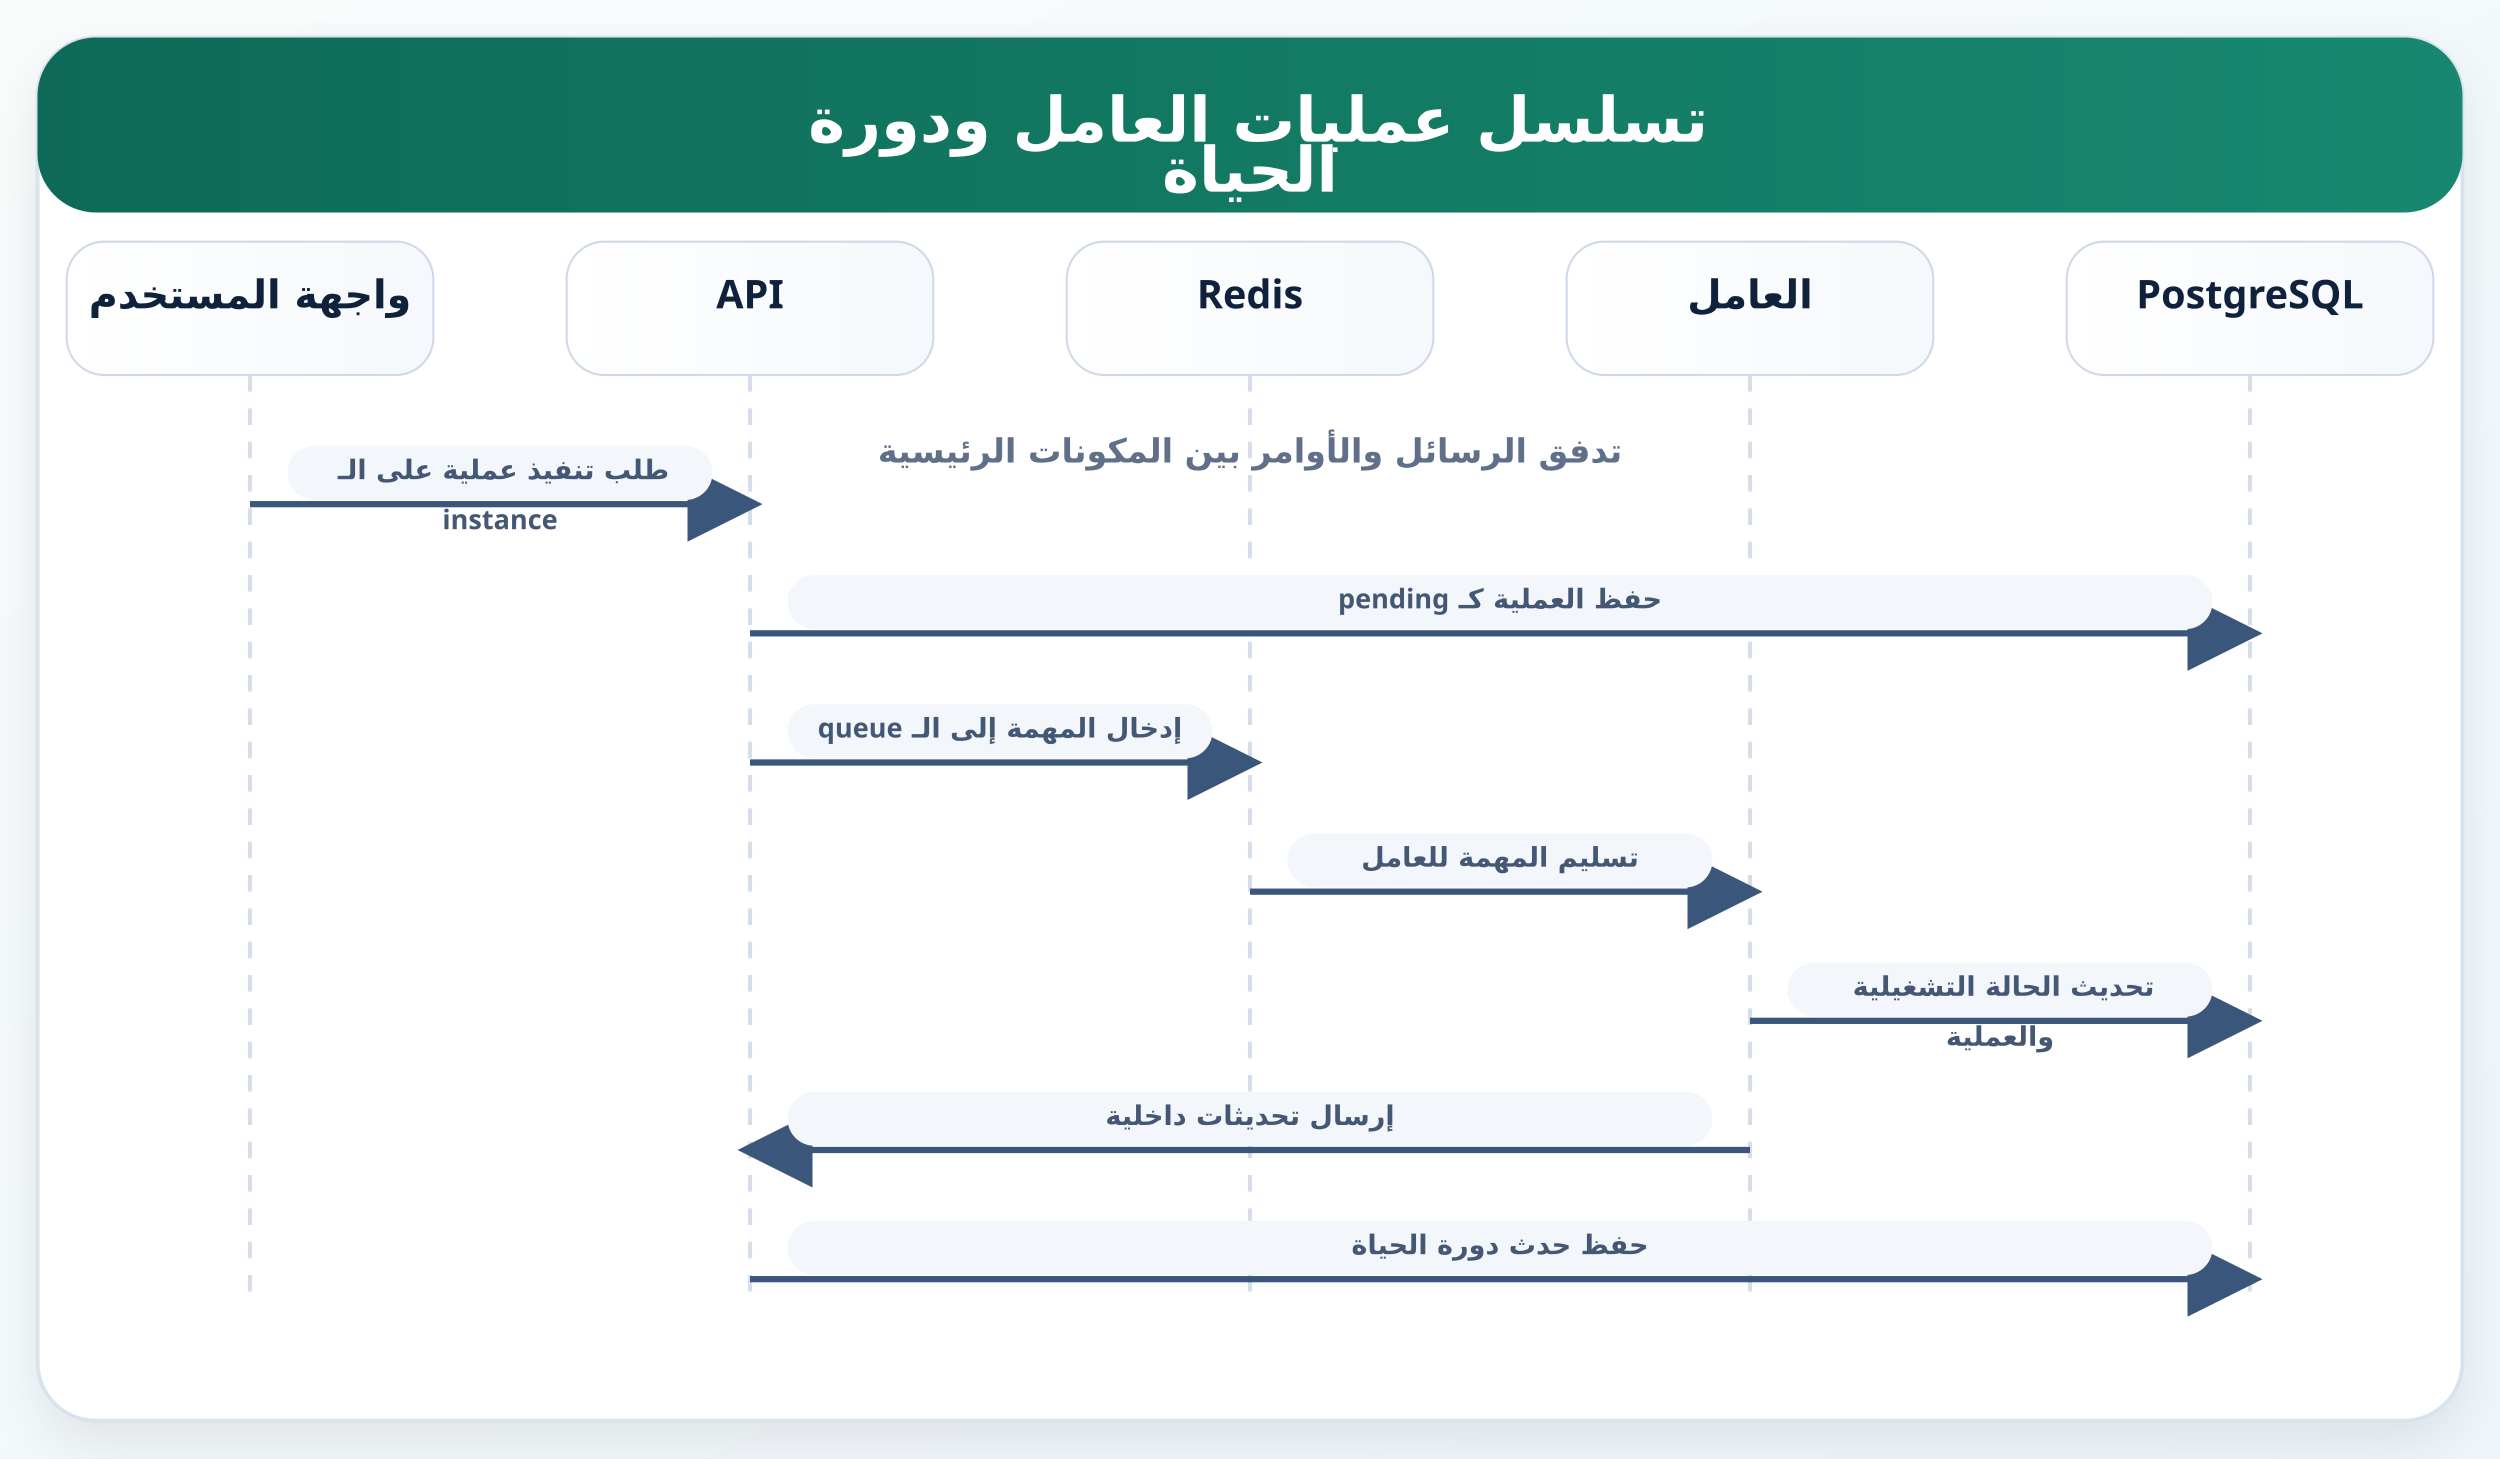
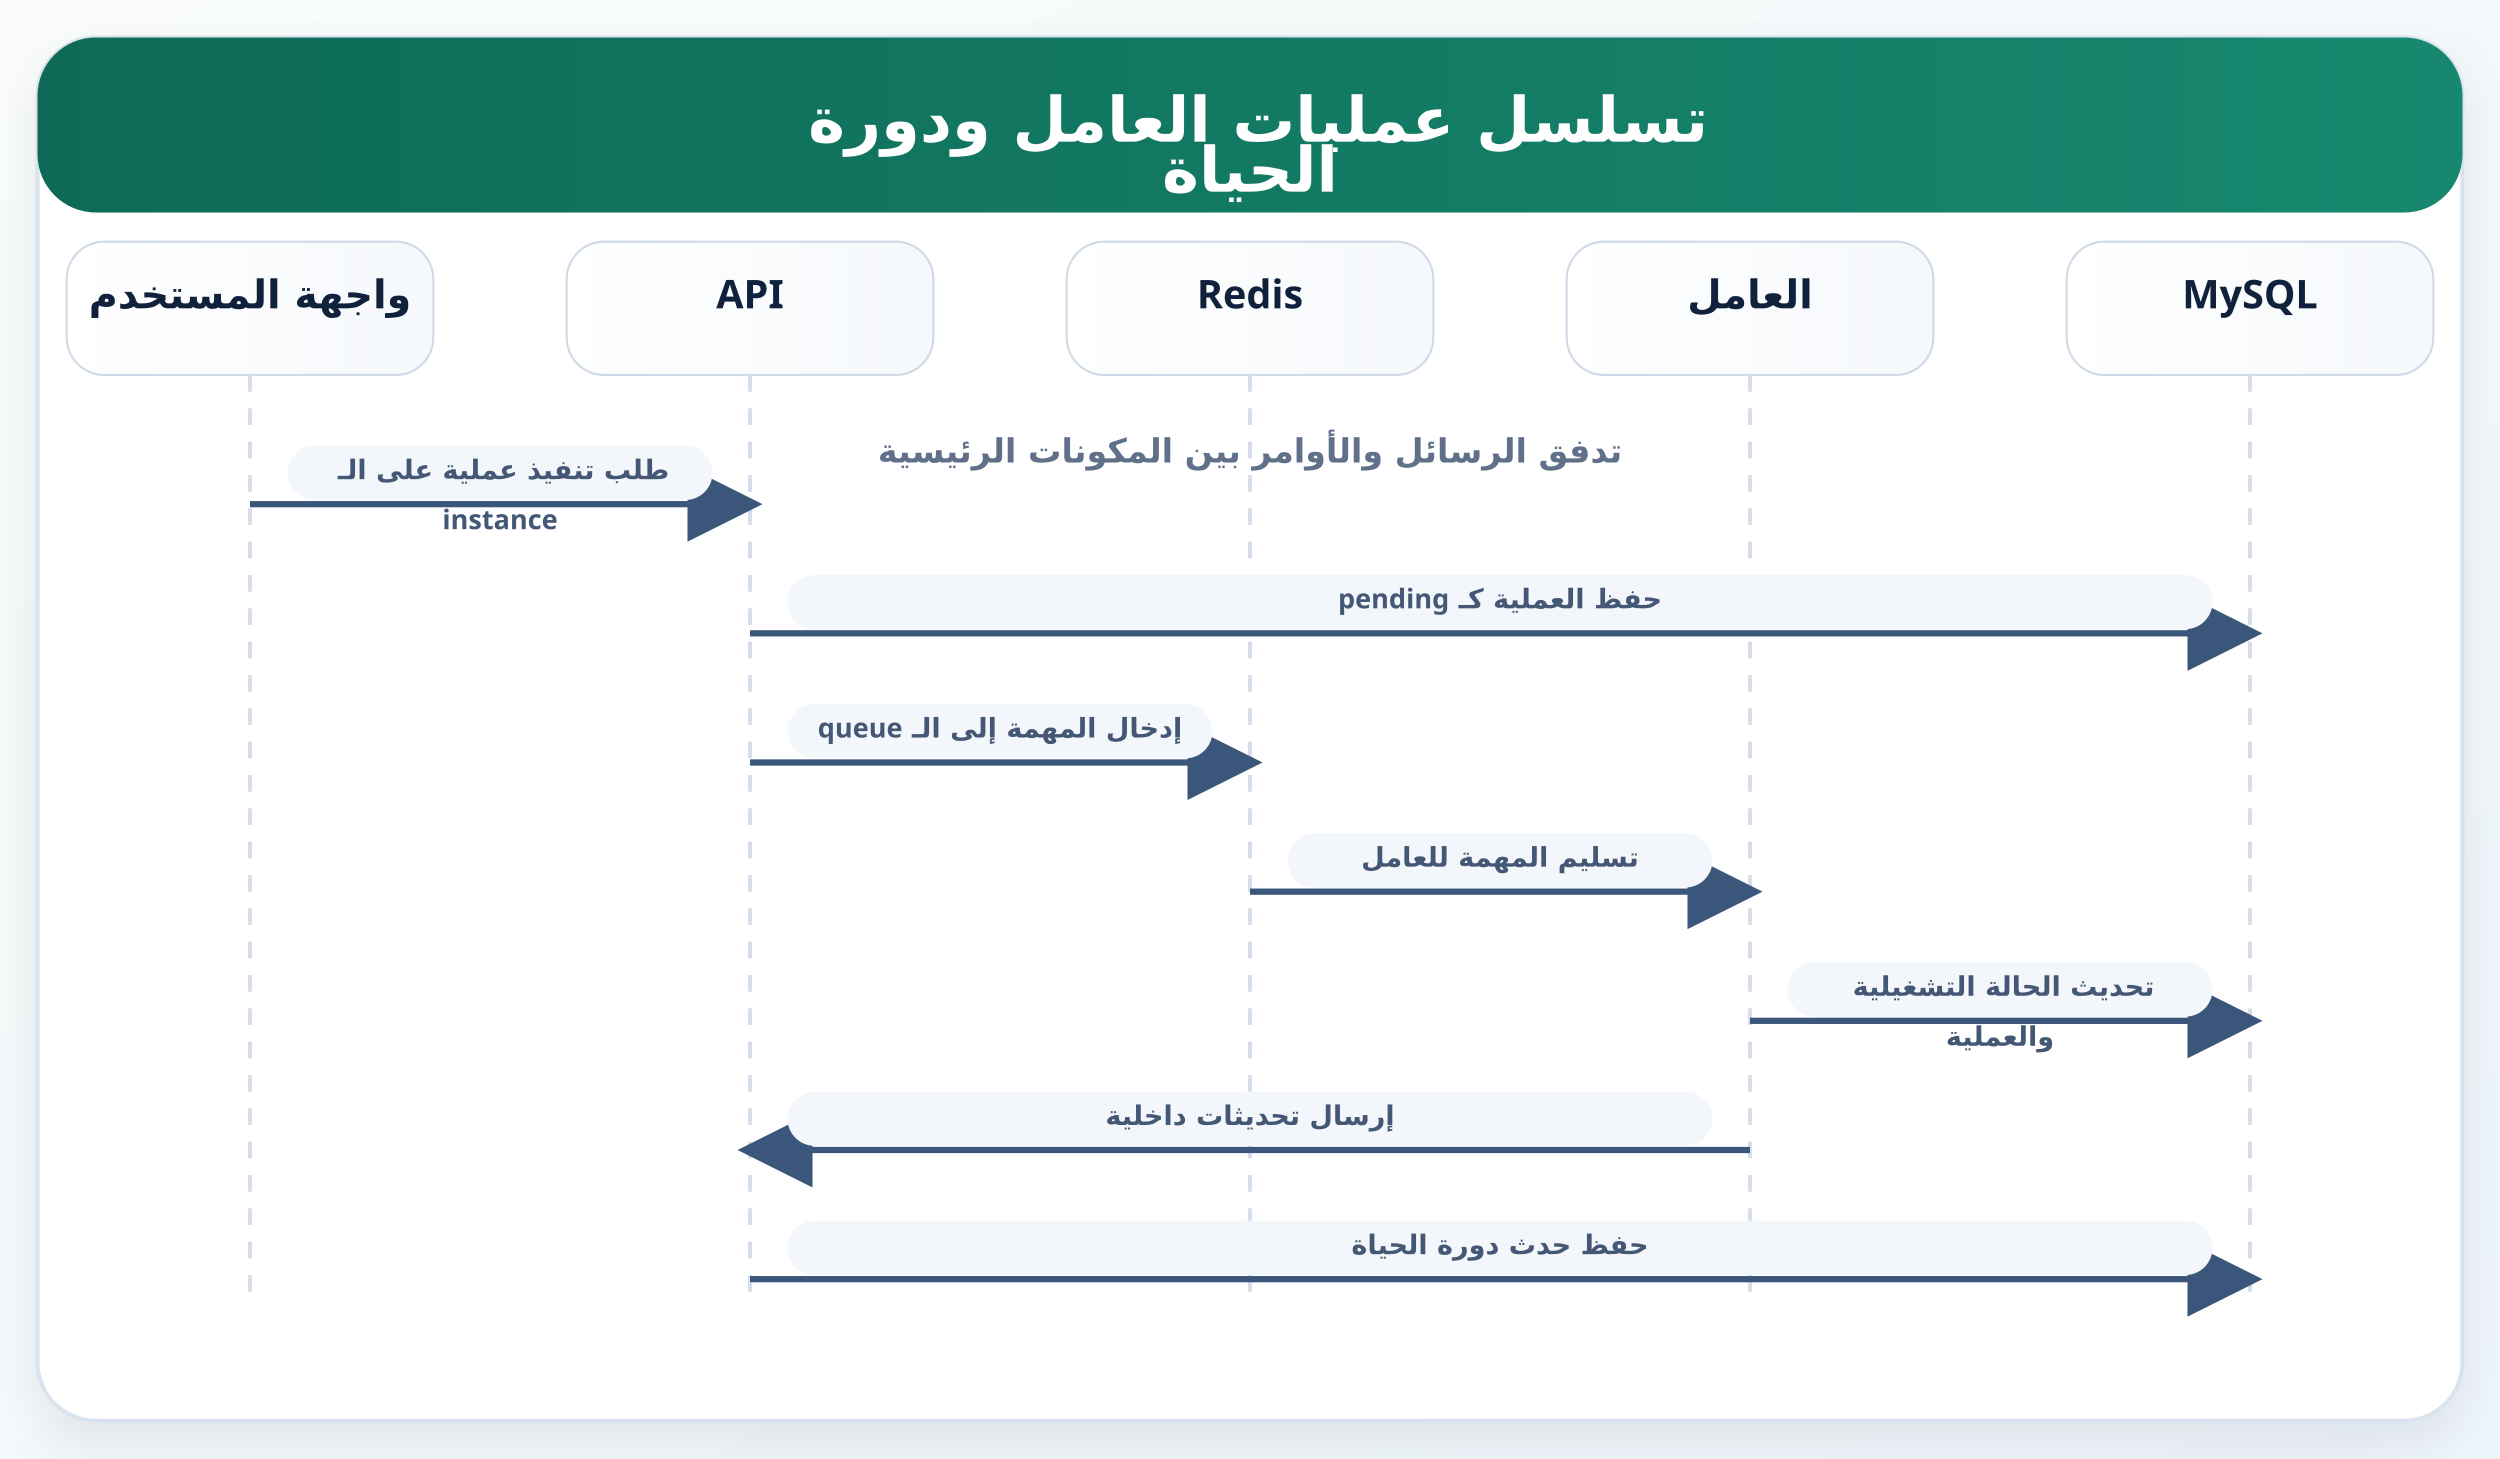
<svg xmlns="http://www.w3.org/2000/svg" width="1200" height="700" viewBox="0 0 1200 700">
  <defs>
    <linearGradient id="shell" x1="0" x2="1" y1="0" y2="1">
      <stop offset="0%" stop-color="#f9fcfb" />
      <stop offset="100%" stop-color="#eef5fb" />
    </linearGradient>
    <linearGradient id="card" x1="0" x2="1">
      <stop offset="0%" stop-color="#ffffff" />
      <stop offset="100%" stop-color="#f5f8fc" />
    </linearGradient>
    <linearGradient id="accent" x1="0" x2="1">
      <stop offset="0%" stop-color="#0e6a56" />
      <stop offset="100%" stop-color="#17886f" />
    </linearGradient>
    <filter id="shadow" x="-20%" y="-20%" width="140%" height="140%">
      <feDropShadow dx="0" dy="10" stdDeviation="12" flood-color="#0c1730" flood-opacity="0.08" />
    </filter>
    <marker id="arrow" markerWidth="12" markerHeight="12" refX="10" refY="6" orient="auto">
      <path d="M0,0 L12,6 L0,12 z" fill="#3a567a" />
    </marker>
  </defs>
  <rect width="1200" height="700" fill="url(#shell)" />
  <rect x="18" y="18" width="1164" height="664" rx="28" fill="#ffffff" stroke="#d9e3ee" stroke-width="2" filter="url(#shadow)" />
  <rect x="18" y="18" width="1164" height="84" rx="28" fill="url(#accent)" />
  <g font-family="Geeza Pro, Arial Unicode MS, sans-serif" fill="#10213c" direction="rtl">
    <text x="600" y="68" text-anchor="middle" font-size="30" font-weight="700" fill="#ffffff" direction="rtl" unicode-bidi="plaintext">
      <tspan x="600" dy="0">تسلسل عمليات العامل ودورة</tspan>
      <tspan x="600" dy="24">الحياة</tspan>
    </text>
    <text x="600" y="222" text-anchor="middle" font-size="16" font-weight="600" fill="#607089">تدفق الرسائل والأوامر بين المكونات الرئيسية</text>
    <rect x="32" y="116" width="176" height="64" rx="18" fill="url(#card)" stroke="#cfd9e7" />
    <text x="120" y="148" text-anchor="middle" font-size="19" font-weight="700" fill="#10213c" direction="rtl" unicode-bidi="plaintext">
      <tspan x="120" dy="0">واجهة المستخدم</tspan>
    </text>
    <line x1="120" y1="180" x2="120" y2="624" stroke="#d5deea" stroke-width="2" stroke-dasharray="8 8" />
    <rect x="272" y="116" width="176" height="64" rx="18" fill="url(#card)" stroke="#cfd9e7" />
    <text x="360" y="148" text-anchor="middle" font-size="19" font-weight="700" fill="#10213c" direction="rtl" unicode-bidi="plaintext">
      <tspan x="360" dy="0">API</tspan>
    </text>
    <line x1="360" y1="180" x2="360" y2="624" stroke="#d5deea" stroke-width="2" stroke-dasharray="8 8" />
    <rect x="512" y="116" width="176" height="64" rx="18" fill="url(#card)" stroke="#cfd9e7" />
    <text x="600" y="148" text-anchor="middle" font-size="19" font-weight="700" fill="#10213c" direction="rtl" unicode-bidi="plaintext">
      <tspan x="600" dy="0">Redis</tspan>
    </text>
    <line x1="600" y1="180" x2="600" y2="624" stroke="#d5deea" stroke-width="2" stroke-dasharray="8 8" />
    <rect x="752" y="116" width="176" height="64" rx="18" fill="url(#card)" stroke="#cfd9e7" />
    <text x="840" y="148" text-anchor="middle" font-size="19" font-weight="700" fill="#10213c" direction="rtl" unicode-bidi="plaintext">
      <tspan x="840" dy="0">العامل</tspan>
    </text>
    <line x1="840" y1="180" x2="840" y2="624" stroke="#d5deea" stroke-width="2" stroke-dasharray="8 8" />
    <rect x="992" y="116" width="176" height="64" rx="18" fill="url(#card)" stroke="#cfd9e7" />
    <text x="1080" y="148" text-anchor="middle" font-size="19" font-weight="700" fill="#10213c" direction="rtl" unicode-bidi="plaintext">
-       <tspan x="1080" dy="0">PostgreSQL</tspan>
+       <tspan x="1080" dy="0">MySQL</tspan>
    </text>
    <line x1="1080" y1="180" x2="1080" y2="624" stroke="#d5deea" stroke-width="2" stroke-dasharray="8 8" />
    <line x1="120" y1="242" x2="360" y2="242" stroke="#3a567a" stroke-width="3" marker-end="url(#arrow)" />
    <rect x="138" y="214" width="204" height="26" rx="13" fill="#f3f7fb" />
    <text x="240" y="230" text-anchor="middle" font-size="13" font-weight="600" fill="#445875" direction="rtl" unicode-bidi="plaintext">
      <tspan x="240" dy="0">طلب تنفيذ عملية على الـ</tspan>
      <tspan x="240" dy="24">instance</tspan>
    </text>
    <line x1="360" y1="304" x2="1080" y2="304" stroke="#3a567a" stroke-width="3" marker-end="url(#arrow)" />
    <rect x="378" y="276" width="684" height="26" rx="13" fill="#f3f7fb" />
    <text x="720" y="292" text-anchor="middle" font-size="13" font-weight="600" fill="#445875" direction="rtl" unicode-bidi="plaintext">
      <tspan x="720" dy="0">حفظ العملية كـ pending</tspan>
    </text>
    <line x1="360" y1="366" x2="600" y2="366" stroke="#3a567a" stroke-width="3" marker-end="url(#arrow)" />
    <rect x="378" y="338" width="204" height="26" rx="13" fill="#f3f7fb" />
    <text x="480" y="354" text-anchor="middle" font-size="13" font-weight="600" fill="#445875" direction="rtl" unicode-bidi="plaintext">
      <tspan x="480" dy="0">إدخال المهمة إلى الـ queue</tspan>
    </text>
    <line x1="600" y1="428" x2="840" y2="428" stroke="#3a567a" stroke-width="3" marker-end="url(#arrow)" />
    <rect x="618" y="400" width="204" height="26" rx="13" fill="#f3f7fb" />
    <text x="720" y="416" text-anchor="middle" font-size="13" font-weight="600" fill="#445875" direction="rtl" unicode-bidi="plaintext">
      <tspan x="720" dy="0">تسليم المهمة للعامل</tspan>
    </text>
    <line x1="840" y1="490" x2="1080" y2="490" stroke="#3a567a" stroke-width="3" marker-end="url(#arrow)" />
    <rect x="858" y="462" width="204" height="26" rx="13" fill="#f3f7fb" />
    <text x="960" y="478" text-anchor="middle" font-size="13" font-weight="600" fill="#445875" direction="rtl" unicode-bidi="plaintext">
      <tspan x="960" dy="0">تحديث الحالة التشغيلية</tspan>
      <tspan x="960" dy="24">والعملية</tspan>
    </text>
    <line x1="840" y1="552" x2="360" y2="552" stroke="#3a567a" stroke-width="3" marker-end="url(#arrow)" />
    <rect x="378" y="524" width="444" height="26" rx="13" fill="#f3f7fb" />
    <text x="600" y="540" text-anchor="middle" font-size="13" font-weight="600" fill="#445875" direction="rtl" unicode-bidi="plaintext">
      <tspan x="600" dy="0">إرسال تحديثات داخلية</tspan>
    </text>
    <line x1="360" y1="614" x2="1080" y2="614" stroke="#3a567a" stroke-width="3" marker-end="url(#arrow)" />
    <rect x="378" y="586" width="684" height="26" rx="13" fill="#f3f7fb" />
    <text x="720" y="602" text-anchor="middle" font-size="13" font-weight="600" fill="#445875" direction="rtl" unicode-bidi="plaintext">
      <tspan x="720" dy="0">حفظ حدث دورة الحياة</tspan>
    </text>
  </g>
</svg>
